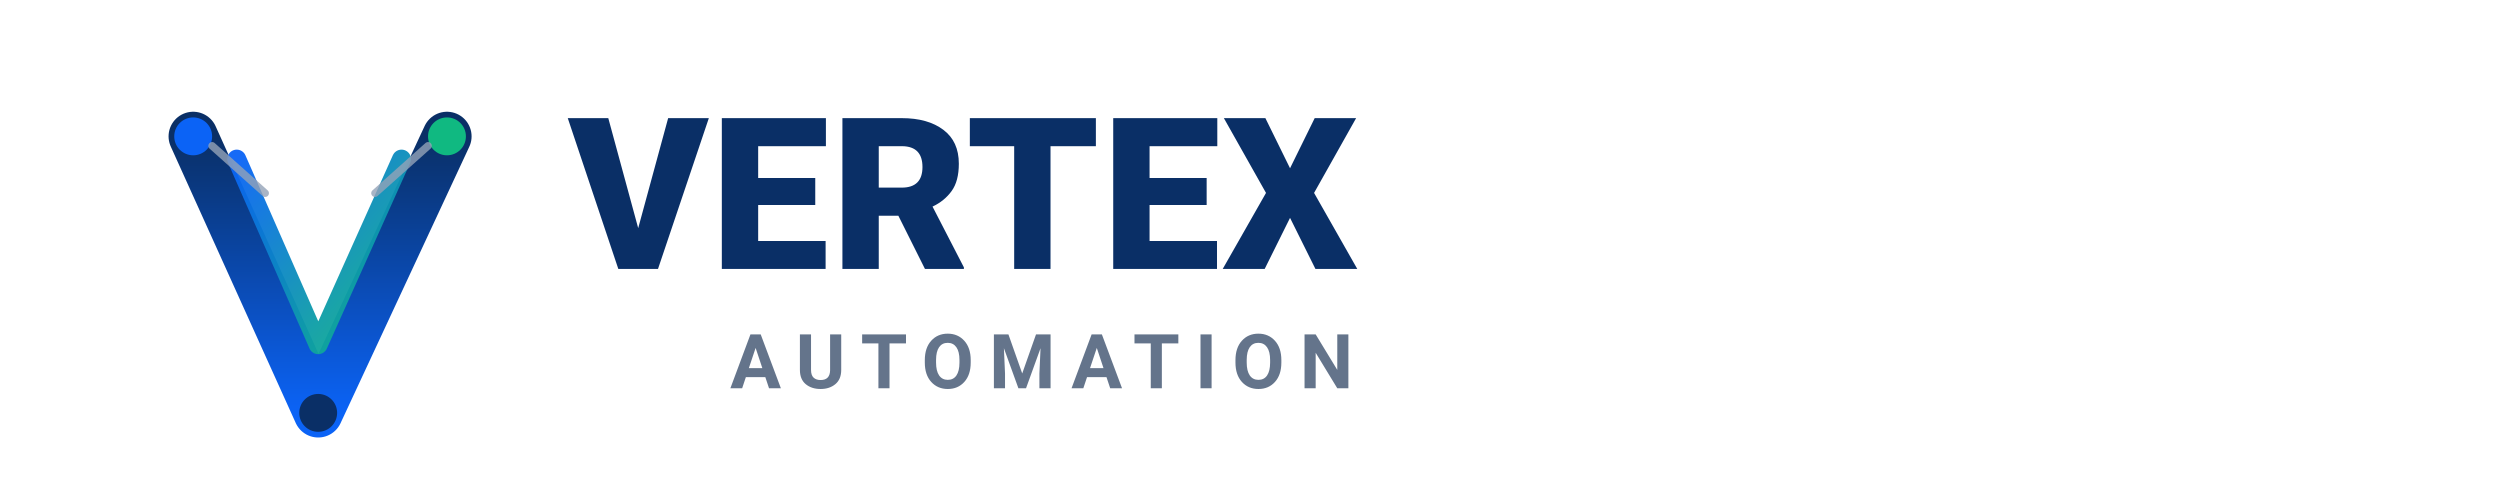
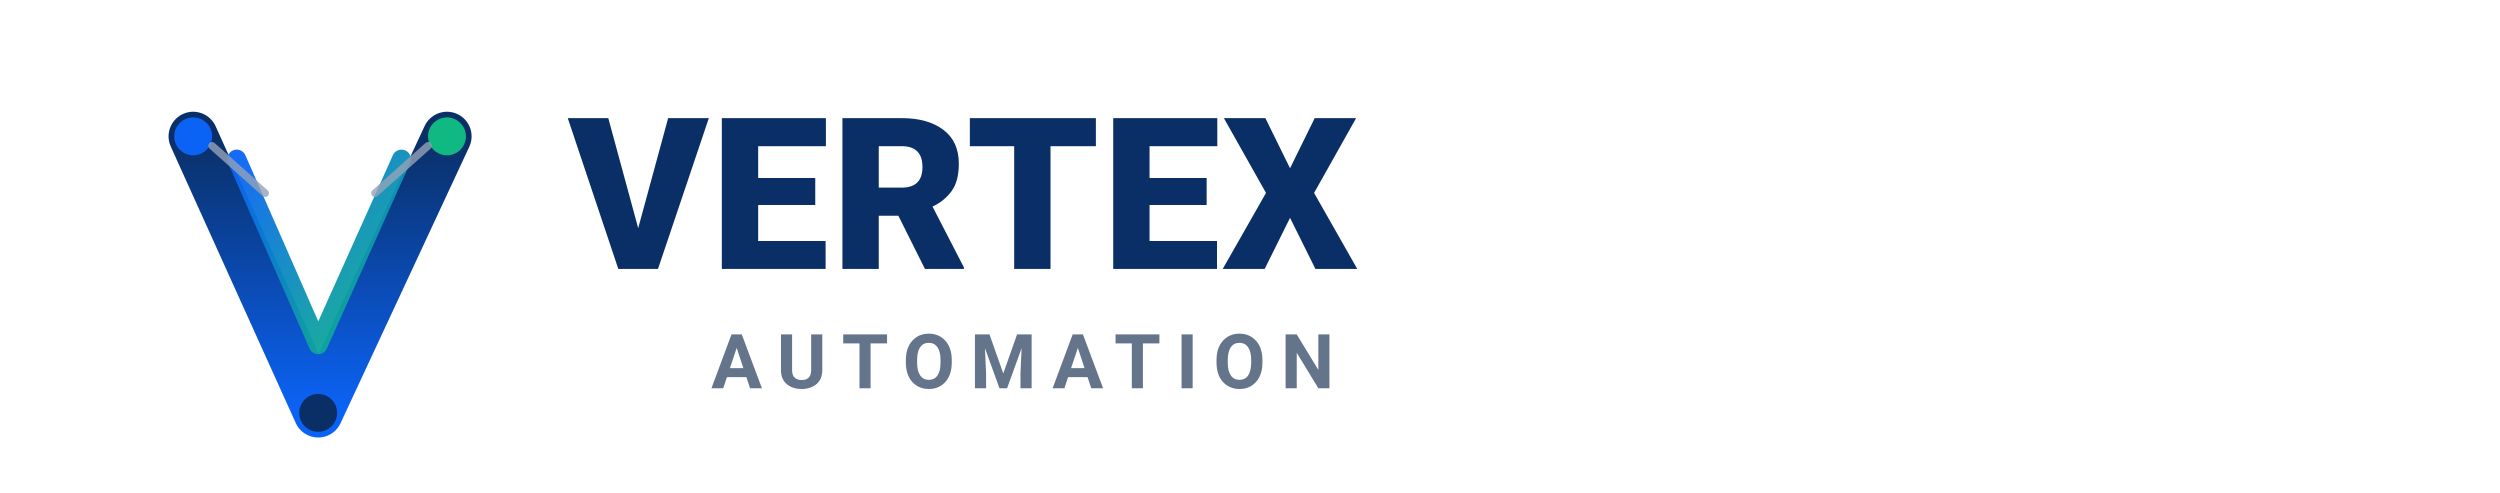
<svg xmlns="http://www.w3.org/2000/svg" viewBox="0 0 1320 260" role="img" aria-label="Vertex Automation">
  <defs>
    <linearGradient id="vxGrad" x1="0" y1="0" x2="1" y2="1">
      <stop offset="0" stop-color="#0B63F6" />
      <stop offset="1" stop-color="#10B981" />
    </linearGradient>
    <linearGradient id="vxBlue" x1="0" y1="0" x2="0" y2="1">
      <stop offset="0" stop-color="#0A2F66" />
      <stop offset="1" stop-color="#0B63F6" />
    </linearGradient>
    <style>
      .word { font-family: ui-sans-serif, system-ui, -apple-system, Segoe UI, Roboto, Arial; }
    </style>
  </defs>
  <g transform="translate(30,22)">
    <path d="M72 50 L138 196 L206 50" fill="none" stroke="url(#vxBlue)" stroke-width="26" stroke-linecap="round" stroke-linejoin="round" />
    <path d="M95 62 L138 160 L182 62" fill="none" stroke="url(#vxGrad)" stroke-width="10" stroke-linecap="round" stroke-linejoin="round" opacity="0.95" />
    <circle cx="72" cy="50" r="10" fill="#0B63F6" />
    <circle cx="206" cy="50" r="10" fill="#10B981" />
    <circle cx="138" cy="196" r="10" fill="#0A2F66" />
    <path d="M82 55 L110 80" stroke="#94A3B8" stroke-width="4" stroke-linecap="round" opacity="0.8" />
    <path d="M196 55 L168 80" stroke="#94A3B8" stroke-width="4" stroke-linecap="round" opacity="0.8" />
  </g>
  <g transform="translate(300,0)">
    <text class="word" x="0" y="142" font-size="112" font-weight="900" letter-spacing="1" fill="#0A2F66">VERTEX</text>
-     <g transform="translate(250,0)">
+     <g transform="translate(240,0)">
      <text class="word" x="0" y="205" text-anchor="middle" font-size="40" font-weight="700" letter-spacing="8" fill="#64748B">AUTOMATION</text>
    </g>
  </g>
</svg>
